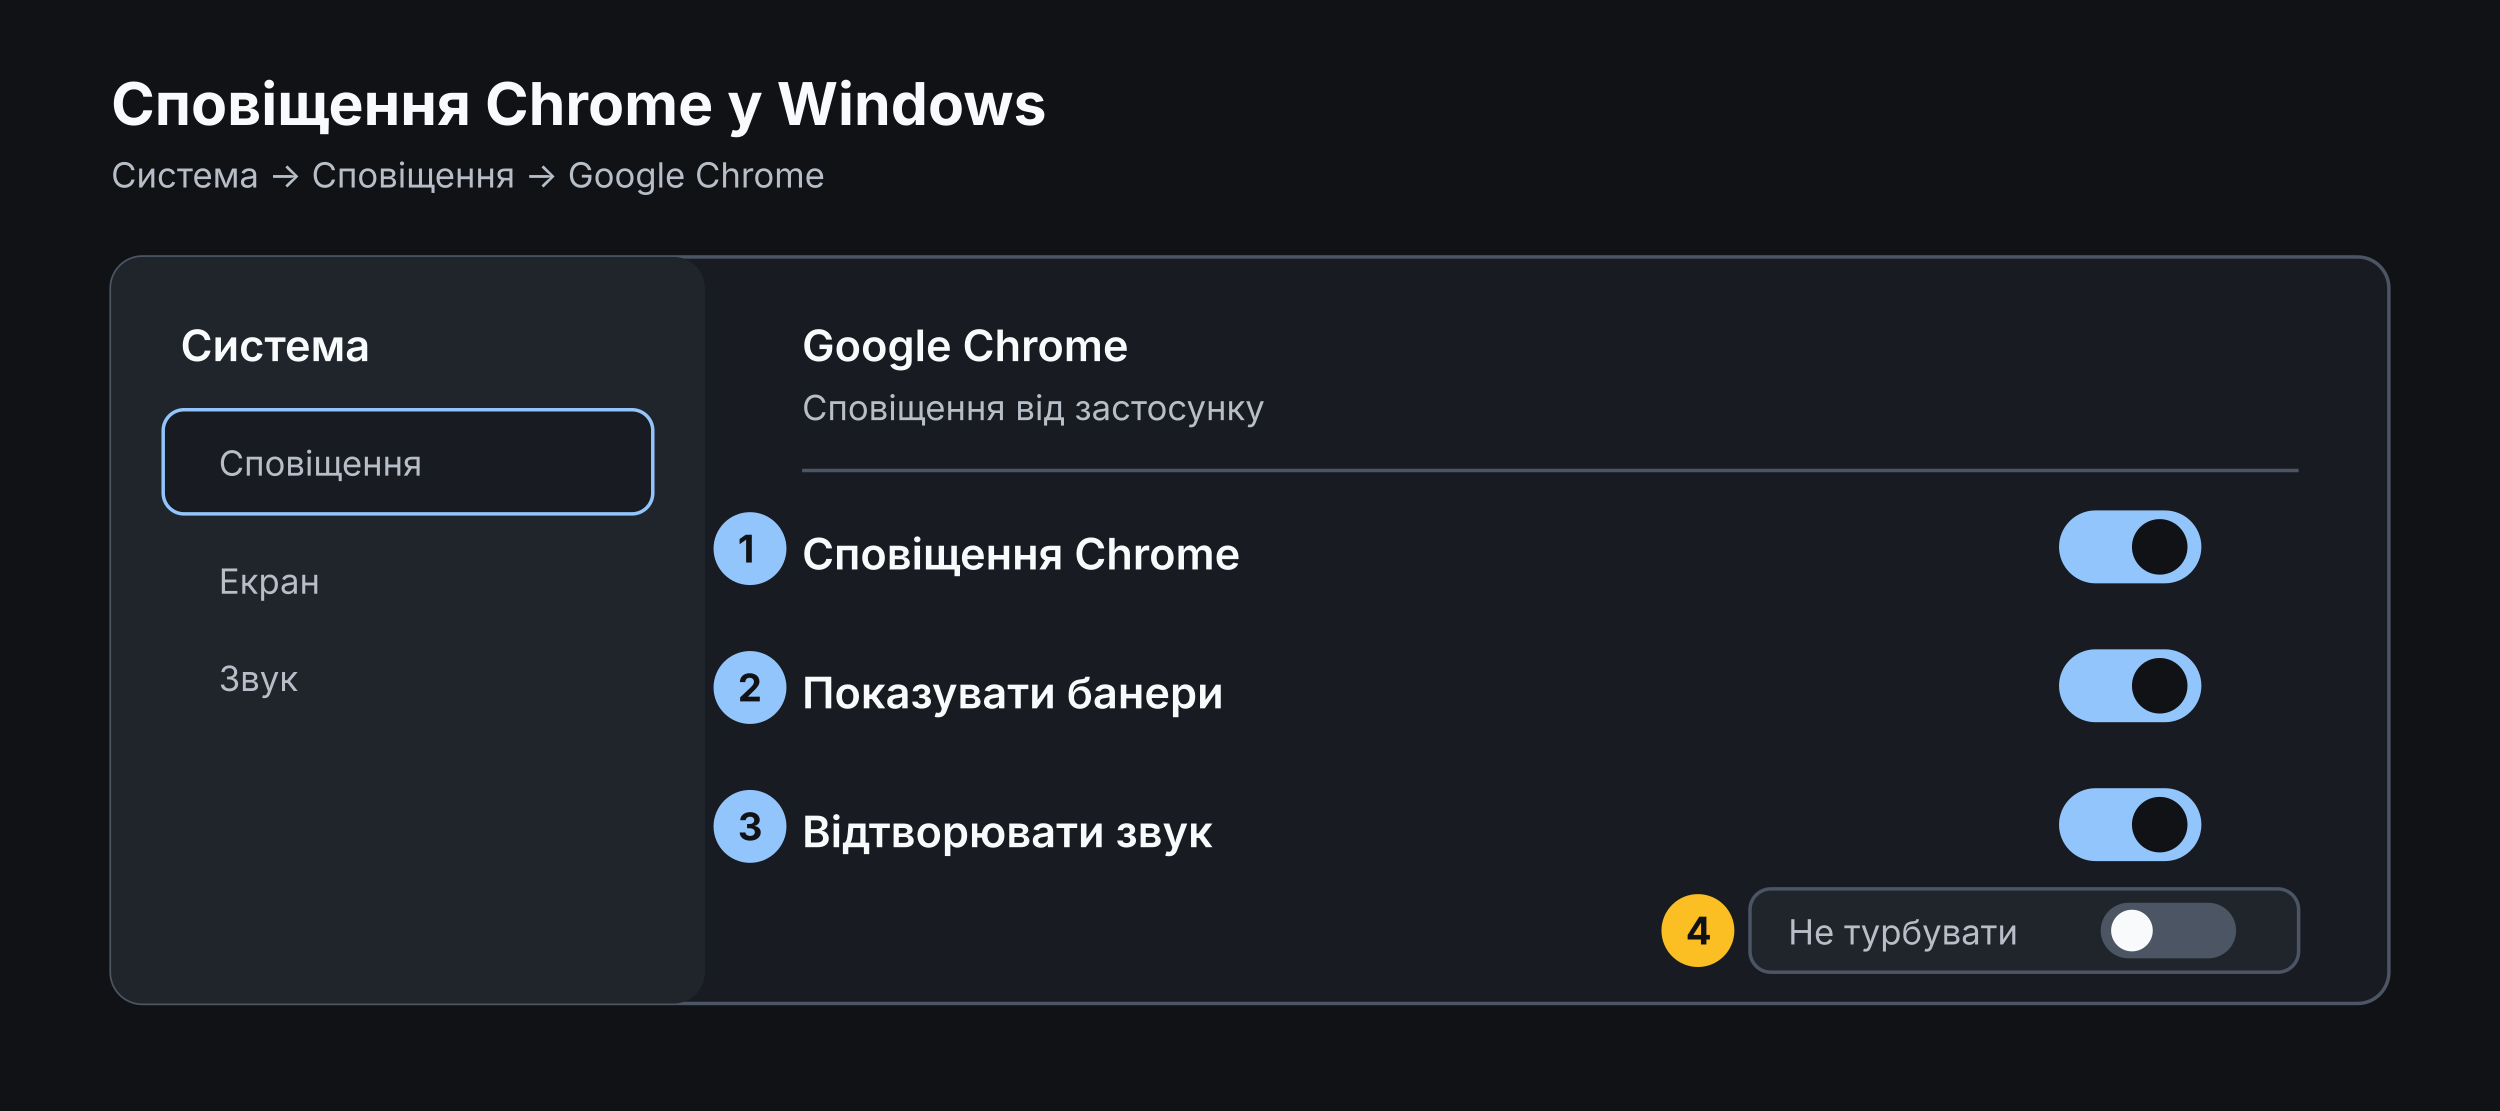
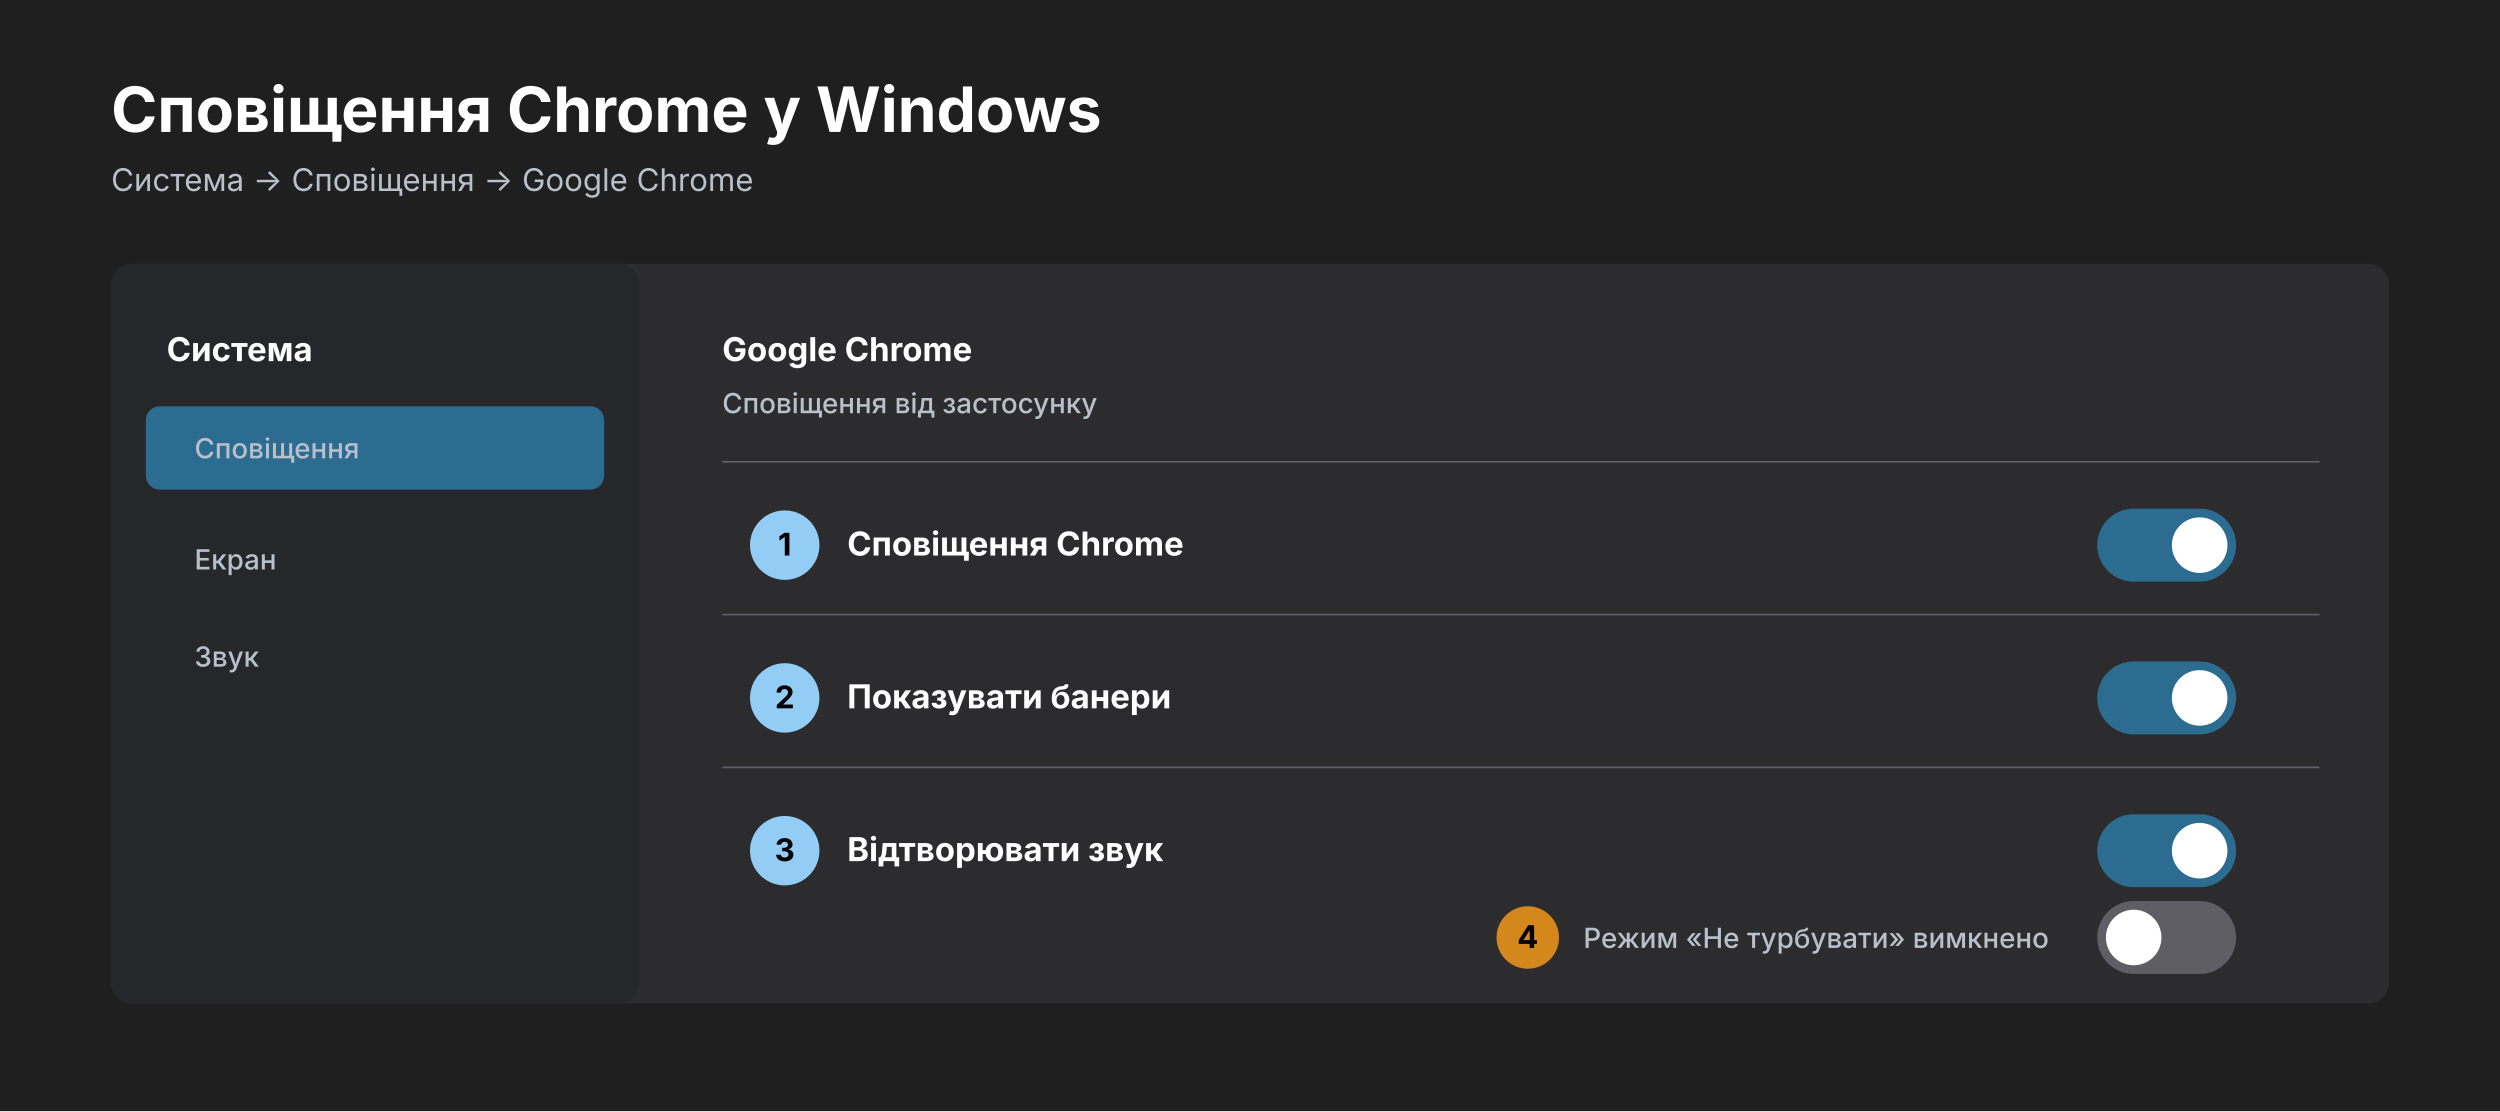
<svg xmlns="http://www.w3.org/2000/svg" width="1440" height="640" viewBox="0 0 1440 640" role="img" aria-labelledby="title-04 desc-04">
-   <style>text{font-family:Inter,system-ui,-apple-system,BlinkMacSystemFont,"Segoe UI",sans-serif}.h{font-size:34px;font-weight:700;fill:#f8fafc}.label{font-size:25px;font-weight:600;fill:#f8fafc}.sub{font-size:20px;fill:#b8bec8}.num{font-size:22px;font-weight:700;fill:#101216}</style>
-   <rect width="1440" height="640" fill="#101216" />
-   <text class="h" x="64" y="72">Сповіщення Chrome у Windows</text>
-   <text class="sub" x="64" y="108">Система → Сповіщення → Google Chrome</text>
-   <rect x="64" y="148" width="1312" height="430" rx="18" fill="#181b21" stroke="#4b5563" stroke-width="2" />
-   <rect x="64" y="148" width="342" height="430" rx="18" fill="#20252c" />
-   <text class="label" x="104" y="208">Система</text>
-   <rect x="94" y="236" width="282" height="60" rx="12" fill="#181b21" stroke="#93c5fd" stroke-width="2" />
-   <text class="sub" x="126" y="274">Сповіщення</text>
-   <text class="sub" x="126" y="342">Екран</text>
-   <text class="sub" x="126" y="398">Звук</text>
-   <text class="label" x="462" y="208">Google Chrome</text>
-   <text class="sub" x="462" y="242">Сповіщення від застосунку</text>
-   <rect x="462" y="270" width="862" height="2" fill="#4b5563" />
-   <text class="label" x="462" y="328">Сповіщення Chrome</text>
-   <rect x="1186" y="294" width="82" height="42" rx="21" fill="#93c5fd" />
-   <circle cx="1244" cy="315" r="16" fill="#101216" />
-   <circle cx="432" cy="316" r="21" fill="#93c5fd" />
-   <text class="num" x="425" y="324">1</text>
-   <text class="label" x="462" y="408">Показувати банери</text>
-   <rect x="1186" y="374" width="82" height="42" rx="21" fill="#93c5fd" />
-   <circle cx="1244" cy="395" r="16" fill="#101216" />
-   <circle cx="432" cy="396" r="21" fill="#93c5fd" />
-   <text class="num" x="425" y="404">2</text>
-   <text class="label" x="462" y="488">Відтворювати звук</text>
-   <rect x="1186" y="454" width="82" height="42" rx="21" fill="#93c5fd" />
-   <circle cx="1244" cy="475" r="16" fill="#101216" />
-   <circle cx="432" cy="476" r="21" fill="#93c5fd" />
-   <text class="num" x="425" y="484">3</text>
-   <rect x="1008" y="512" width="316" height="48" rx="12" fill="#20252c" stroke="#4b5563" stroke-width="2" />
-   <text class="sub" x="1030" y="544">Не турбувати</text>
-   <rect x="1210" y="520" width="78" height="32" rx="16" fill="#4b5563" />
-   <circle cx="1228" cy="536" r="12" fill="#f8fafc" />
-   <circle cx="978" cy="536" r="21" fill="#fbbf24" />
-   <text class="num" x="971" y="544">4</text>
+   <style>.bg{fill:#1f1f1f}.side{fill:#25272b}.panel{fill:#2c2c2e}.h{font:700 36px Inter,ui-sans-serif,system-ui,sans-serif;fill:#fff}.sub{font:400 18px Inter,ui-sans-serif,system-ui,sans-serif;fill:#b8c0cc}.label{font:650 19px Inter,ui-sans-serif,system-ui,sans-serif;fill:#fff}.small{font:500 16px Inter,ui-sans-serif,system-ui,sans-serif;fill:#b8c0cc}.badge{fill:#93cdf6}.amber{fill:#d3871d}.num{font:700 18px Inter,ui-sans-serif,system-ui,sans-serif;fill:#000;text-anchor:middle}</style>
+   <rect class="bg" width="1440" height="640" />
+   <g id="header">
+     <text class="h" x="64" y="76">Сповіщення Chrome у Windows</text>
+     <text class="sub" x="64" y="110">Система → Сповіщення → Google Chrome</text>
+   </g>
+   <g id="settings-window">
+     <rect class="panel" x="64" y="152" width="1312" height="426" rx="12" />
+     <rect class="side" x="64" y="152" width="304" height="426" rx="12" />
+     <text class="label" x="96" y="208">Система</text>
+     <rect x="84" y="234" width="264" height="48" rx="8" fill="#2c6c91" />
+     <text class="small" x="112" y="264" fill="#fff">Сповіщення</text>
+     <text class="small" x="112" y="328">Екран</text>
+     <text class="small" x="112" y="384">Звук</text>
+     <text class="label" x="416" y="208">Google Chrome</text>
+     <text class="small" x="416" y="238">Сповіщення від застосунку</text>
+     <g id="notification-rows">
+       <line x1="416" y1="266" x2="1336" y2="266" stroke="#5e5e64" />
+       <circle class="badge" cx="452" cy="314" r="20" />
+       <text class="num" x="452" y="320">1</text>
+       <text class="label" x="488" y="320">Сповіщення Chrome</text>
+       <rect x="1208" y="293" width="80" height="42" rx="21" fill="#2c6c91" />
+       <circle cx="1267" cy="314" r="16" fill="#fff" />
+       <line x1="416" y1="354" x2="1336" y2="354" stroke="#5e5e64" />
+       <circle class="badge" cx="452" cy="402" r="20" />
+       <text class="num" x="452" y="408">2</text>
+       <text class="label" x="488" y="408">Показувати банери</text>
+       <rect x="1208" y="381" width="80" height="42" rx="21" fill="#2c6c91" />
+       <circle cx="1267" cy="402" r="16" fill="#fff" />
+       <line x1="416" y1="442" x2="1336" y2="442" stroke="#5e5e64" />
+       <circle class="badge" cx="452" cy="490" r="20" />
+       <text class="num" x="452" y="496">3</text>
+       <text class="label" x="488" y="496">Відтворювати звук</text>
+       <rect x="1208" y="469" width="80" height="42" rx="21" fill="#2c6c91" />
+       <circle cx="1267" cy="490" r="16" fill="#fff" />
+     </g>
+     <g id="do-not-disturb">
+       <circle class="amber" cx="880" cy="540" r="18" />
+       <text class="num" x="880" y="546">4</text>
+       <text class="small" x="912" y="546">Режим «Не турбувати» вимкнено</text>
+       <rect x="1208" y="519" width="80" height="42" rx="21" fill="#5e5e64" />
+       <circle cx="1229" cy="540" r="16" fill="#fff" />
+     </g>
+   </g>
</svg>
